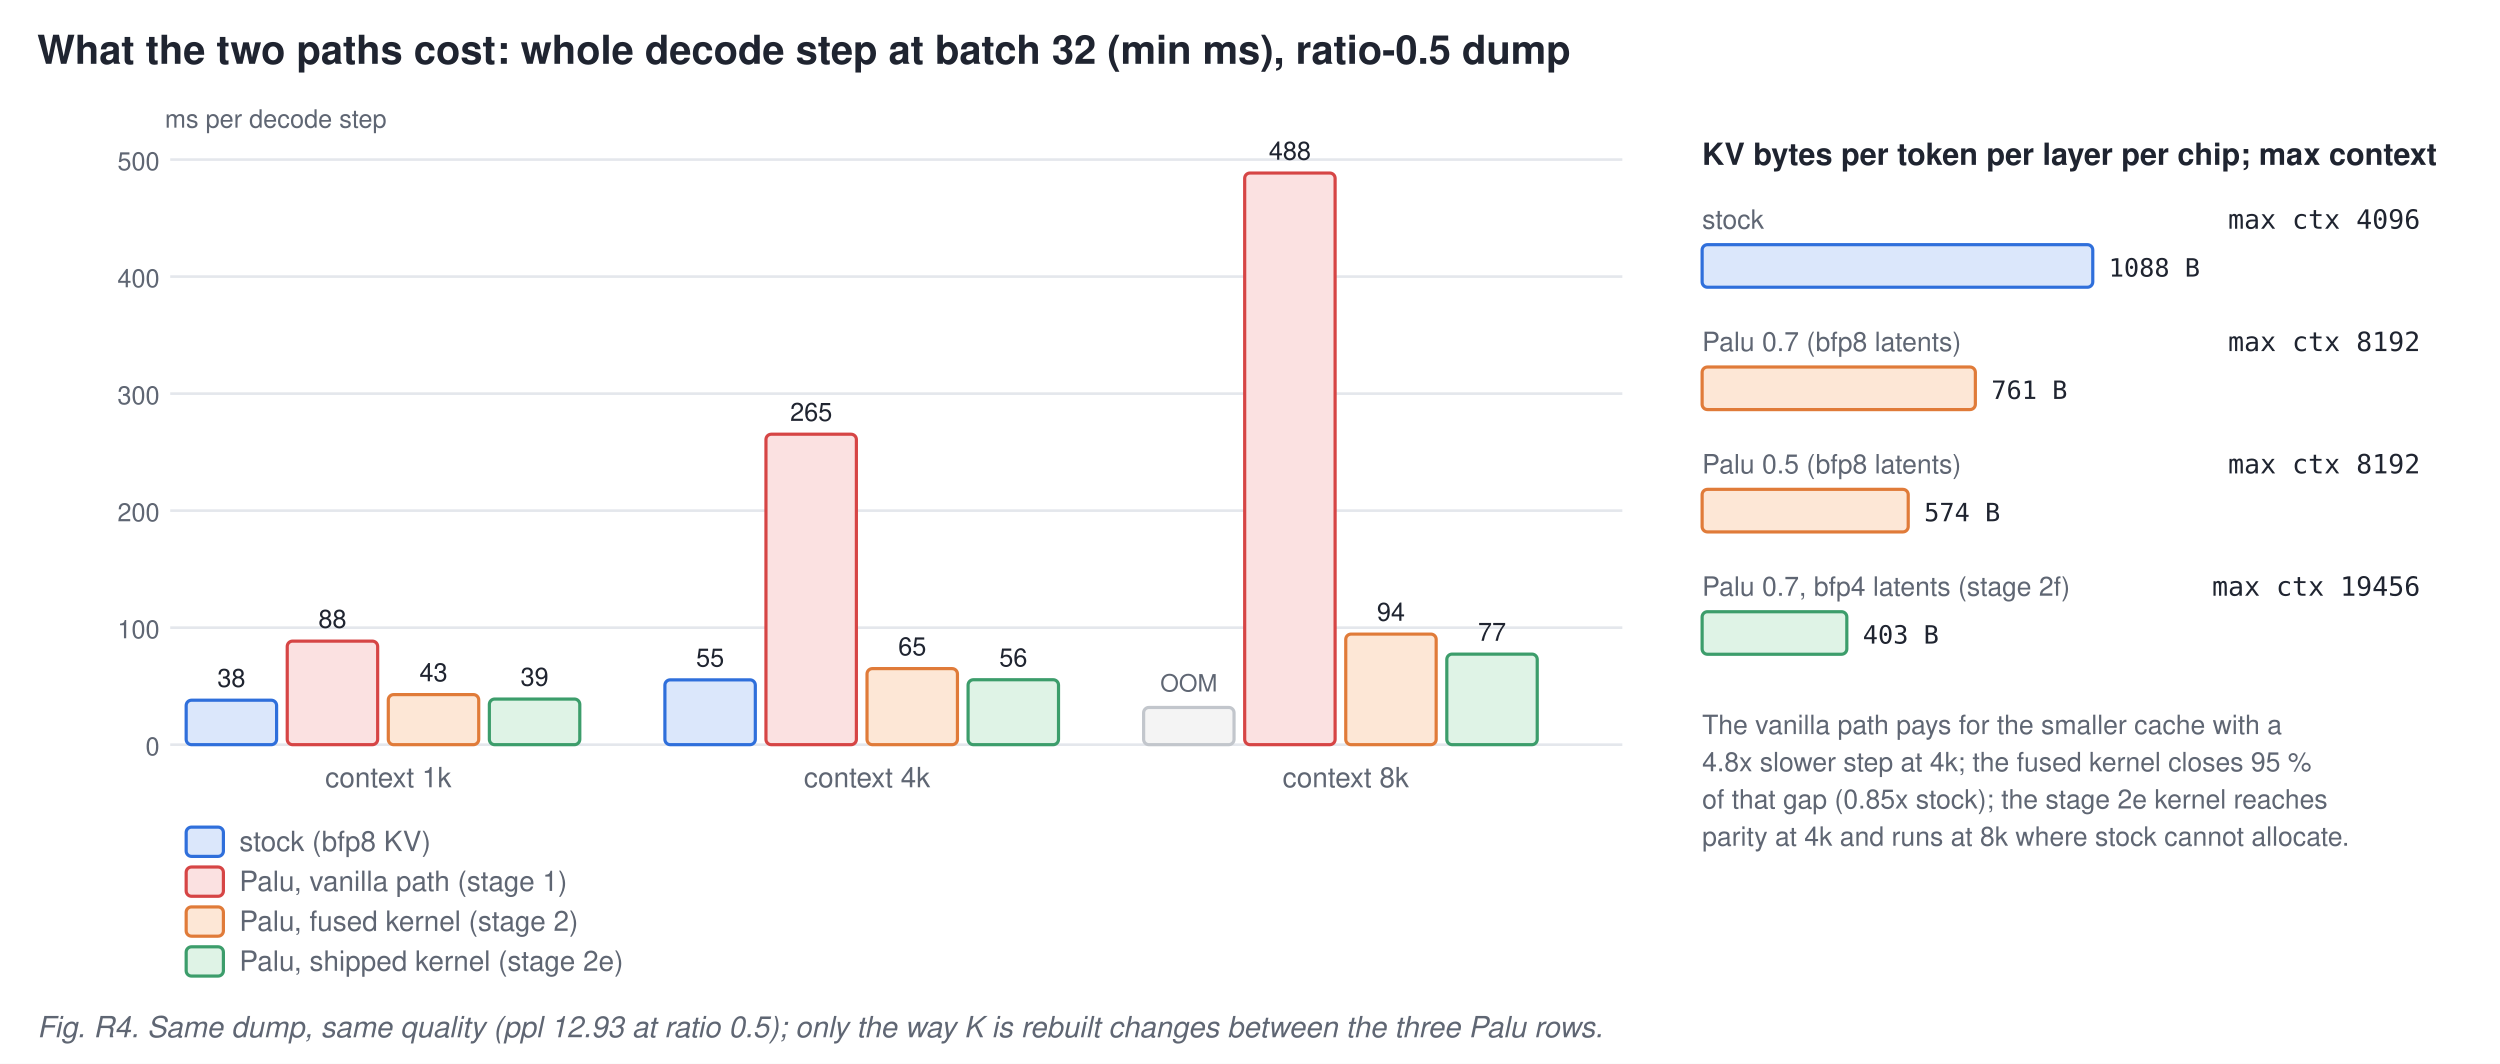
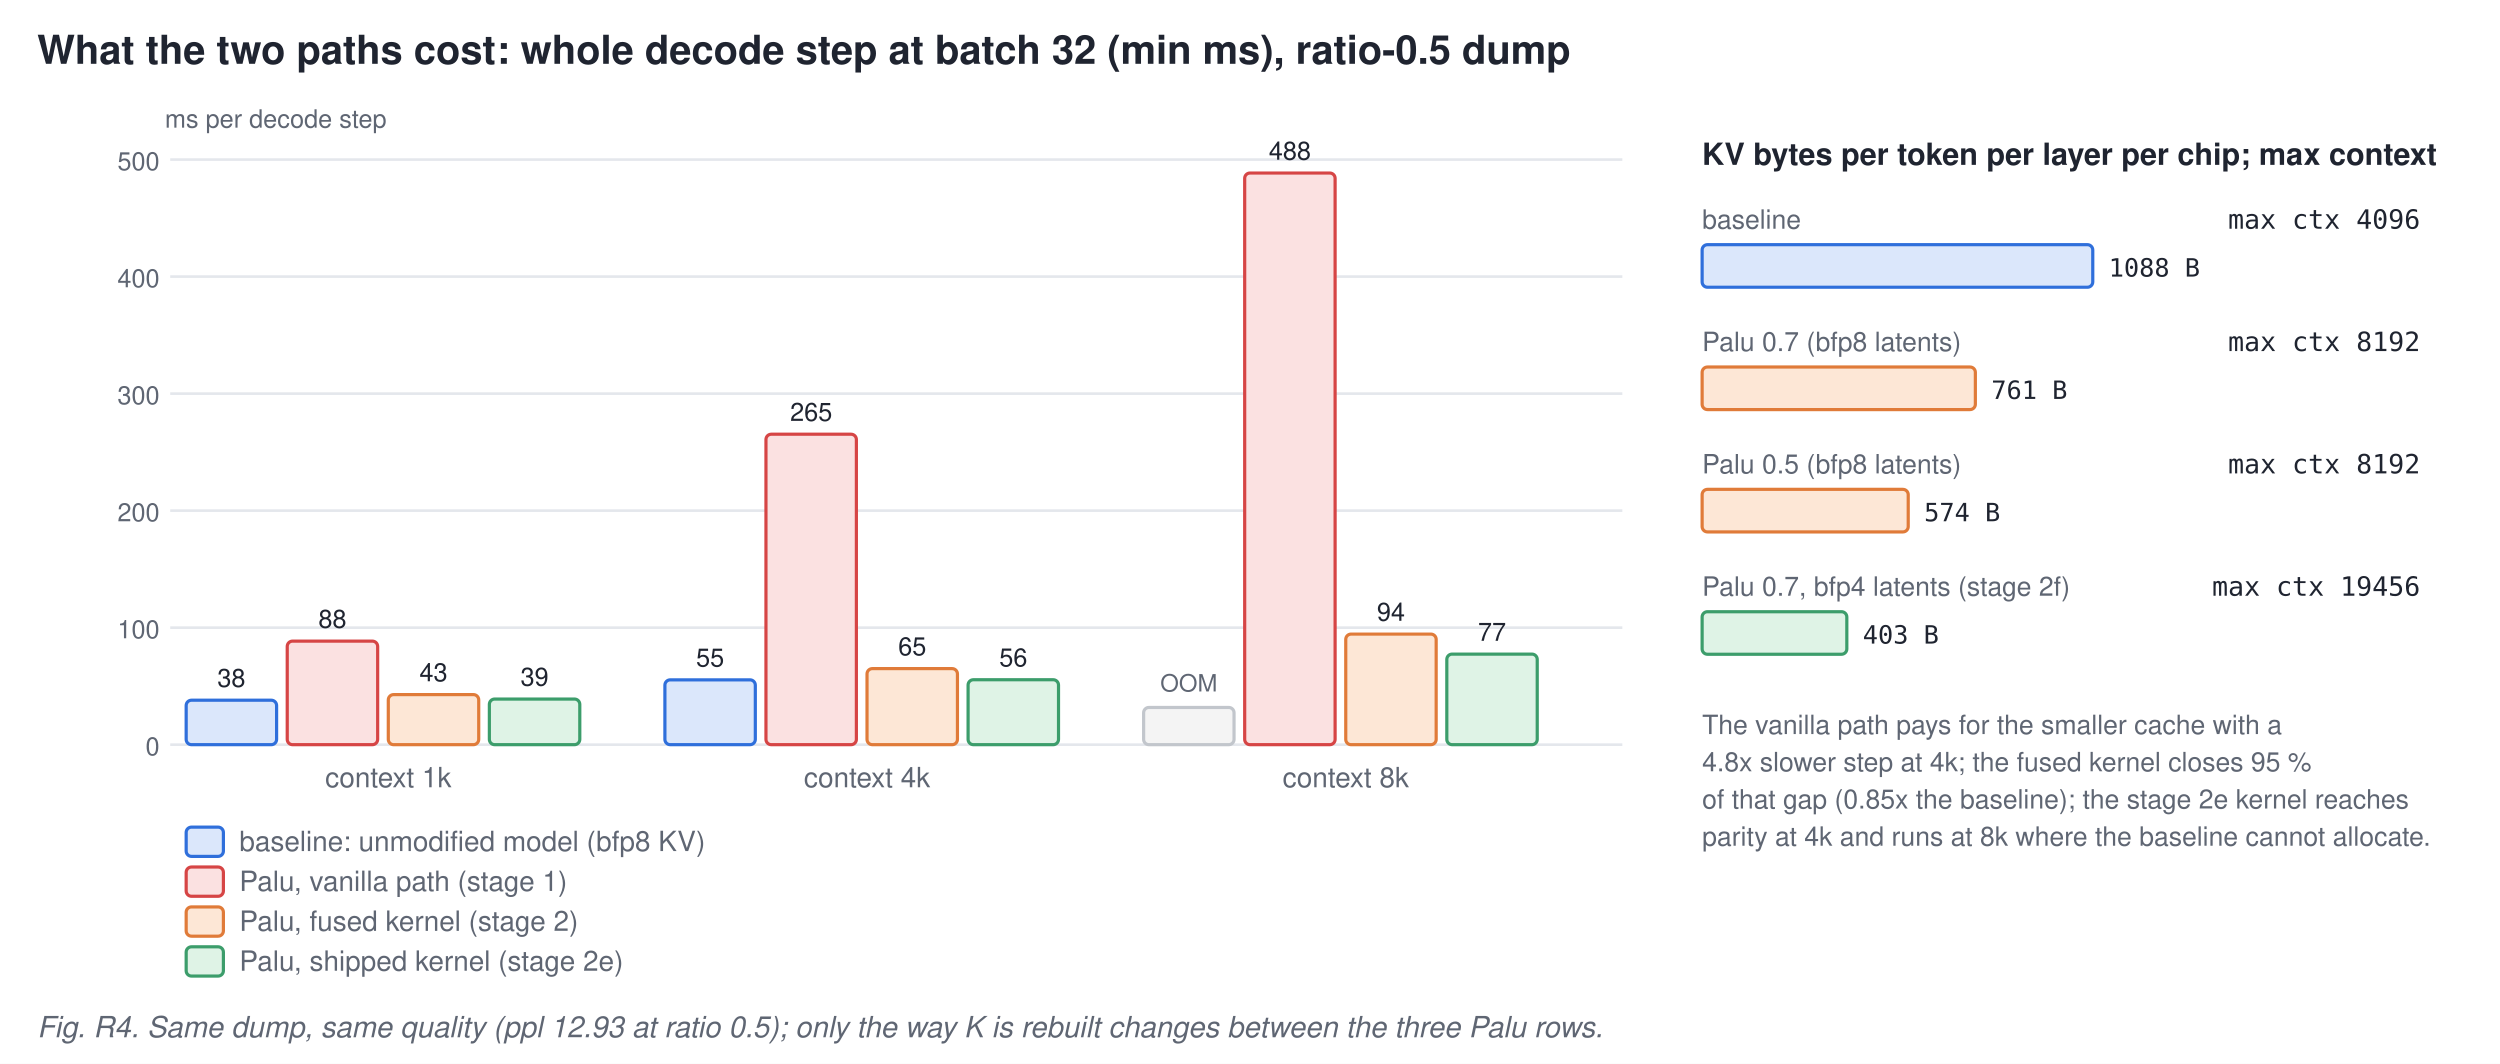
- <svg xmlns="http://www.w3.org/2000/svg" width="940" height="400" viewBox="0 0 940 400" role="img" aria-label="Decode step time per context and KV cache bytes: stock, the vanilla Palu path, the fused kernel, and the shipped kernel">
+ <svg xmlns="http://www.w3.org/2000/svg" width="940" height="400" viewBox="0 0 940 400" role="img" aria-label="Decode step time per context and KV cache bytes: the baseline, the vanilla Palu path, the fused kernel, and the shipped kernel">
  <defs>
    <marker id="ah" viewBox="0 0 10 10" refX="9" refY="5" markerWidth="7" markerHeight="7" orient="auto-start-reverse">
      <path d="M 0 0 L 10 5 L 0 10 z" fill="#1f2430" />
    </marker>
  </defs>
  <rect x="0" y="0" width="940" height="400" fill="#ffffff" />
  <text x="14" y="24" font-family="Helvetica, Arial, sans-serif" font-size="15" text-anchor="start" font-weight="bold" fill="#1f2430">What the two paths cost: whole decode step at batch 32 (min ms), ratio-0.5 dump</text>
  <line x1="64" y1="280.0" x2="610" y2="280.0" stroke="#e4e7ec" stroke-width="1" />
  <text x="60" y="284.0" font-family="Helvetica, Arial, sans-serif" font-size="9.5" text-anchor="end" font-weight="normal" fill="#5f6673">0</text>
  <line x1="64" y1="236.0" x2="610" y2="236.0" stroke="#e4e7ec" stroke-width="1" />
  <text x="60" y="240.0" font-family="Helvetica, Arial, sans-serif" font-size="9.5" text-anchor="end" font-weight="normal" fill="#5f6673">100</text>
  <line x1="64" y1="192.0" x2="610" y2="192.0" stroke="#e4e7ec" stroke-width="1" />
  <text x="60" y="196.0" font-family="Helvetica, Arial, sans-serif" font-size="9.5" text-anchor="end" font-weight="normal" fill="#5f6673">200</text>
  <line x1="64" y1="148.0" x2="610" y2="148.0" stroke="#e4e7ec" stroke-width="1" />
  <text x="60" y="152.0" font-family="Helvetica, Arial, sans-serif" font-size="9.5" text-anchor="end" font-weight="normal" fill="#5f6673">300</text>
  <line x1="64" y1="104.0" x2="610" y2="104.0" stroke="#e4e7ec" stroke-width="1" />
  <text x="60" y="108.0" font-family="Helvetica, Arial, sans-serif" font-size="9.5" text-anchor="end" font-weight="normal" fill="#5f6673">400</text>
  <line x1="64" y1="60.0" x2="610" y2="60.0" stroke="#e4e7ec" stroke-width="1" />
  <text x="60" y="64.0" font-family="Helvetica, Arial, sans-serif" font-size="9.5" text-anchor="end" font-weight="normal" fill="#5f6673">500</text>
  <text x="62" y="48" font-family="Helvetica, Arial, sans-serif" font-size="9.5" text-anchor="start" font-weight="normal" fill="#5f6673">ms per decode step</text>
  <rect x="70" y="263.28" width="34" height="16.72" rx="2" fill="#dbe7fb" stroke="#2f6fdb" stroke-width="1.2" opacity="1.0" />
  <text x="87.0" y="258.28" font-family="Helvetica, Arial, sans-serif" font-size="9.5" text-anchor="middle" font-weight="normal" fill="#1f2430">38</text>
  <rect x="108" y="241.06" width="34" height="38.94" rx="2" fill="#fbe1e1" stroke="#d64545" stroke-width="1.2" opacity="1.0" />
  <text x="125.0" y="236.06" font-family="Helvetica, Arial, sans-serif" font-size="9.5" text-anchor="middle" font-weight="normal" fill="#1f2430">88</text>
  <rect x="146" y="261.168" width="34" height="18.832" rx="2" fill="#fde7d6" stroke="#e07b39" stroke-width="1.2" opacity="1.0" />
  <text x="163.0" y="256.168" font-family="Helvetica, Arial, sans-serif" font-size="9.5" text-anchor="middle" font-weight="normal" fill="#1f2430">43</text>
  <rect x="184" y="262.84" width="34" height="17.16" rx="2" fill="#dff3e6" stroke="#3c9d6b" stroke-width="1.2" opacity="1.0" />
  <text x="201.0" y="257.84" font-family="Helvetica, Arial, sans-serif" font-size="9.5" text-anchor="middle" font-weight="normal" fill="#1f2430">39</text>
  <text x="146" y="296" font-family="Helvetica, Arial, sans-serif" font-size="10.5" text-anchor="middle" font-weight="normal" fill="#5f6673">context 1k</text>
  <rect x="250" y="255.624" width="34" height="24.376" rx="2" fill="#dbe7fb" stroke="#2f6fdb" stroke-width="1.2" opacity="1.0" />
  <text x="267.0" y="250.624" font-family="Helvetica, Arial, sans-serif" font-size="9.5" text-anchor="middle" font-weight="normal" fill="#1f2430">55</text>
  <rect x="288" y="163.268" width="34" height="116.732" rx="2" fill="#fbe1e1" stroke="#d64545" stroke-width="1.2" opacity="1.0" />
  <text x="305.0" y="158.268" font-family="Helvetica, Arial, sans-serif" font-size="9.5" text-anchor="middle" font-weight="normal" fill="#1f2430">265</text>
  <rect x="326" y="251.4" width="34" height="28.6" rx="2" fill="#fde7d6" stroke="#e07b39" stroke-width="1.2" opacity="1.0" />
  <text x="343.0" y="246.4" font-family="Helvetica, Arial, sans-serif" font-size="9.5" text-anchor="middle" font-weight="normal" fill="#1f2430">65</text>
  <rect x="364" y="255.58" width="34" height="24.42" rx="2" fill="#dff3e6" stroke="#3c9d6b" stroke-width="1.2" opacity="1.0" />
  <text x="381.0" y="250.58" font-family="Helvetica, Arial, sans-serif" font-size="9.5" text-anchor="middle" font-weight="normal" fill="#1f2430">56</text>
  <text x="326" y="296" font-family="Helvetica, Arial, sans-serif" font-size="10.5" text-anchor="middle" font-weight="normal" fill="#5f6673">context 4k</text>
  <rect x="430" y="266" width="34" height="14" rx="2" fill="#f4f4f4" stroke="#c2c6cc" stroke-width="1.2" opacity="1.0" />
  <text x="447.0" y="260" font-family="Helvetica, Arial, sans-serif" font-size="9" text-anchor="middle" font-weight="normal" fill="#5f6673">OOM</text>
  <rect x="468" y="65.06" width="34" height="214.94" rx="2" fill="#fbe1e1" stroke="#d64545" stroke-width="1.2" opacity="1.0" />
  <text x="485.0" y="60.06" font-family="Helvetica, Arial, sans-serif" font-size="9.5" text-anchor="middle" font-weight="normal" fill="#1f2430">488</text>
  <rect x="506" y="238.42" width="34" height="41.58" rx="2" fill="#fde7d6" stroke="#e07b39" stroke-width="1.2" opacity="1.0" />
  <text x="523.0" y="233.42" font-family="Helvetica, Arial, sans-serif" font-size="9.5" text-anchor="middle" font-weight="normal" fill="#1f2430">94</text>
  <rect x="544" y="245.944" width="34" height="34.056" rx="2" fill="#dff3e6" stroke="#3c9d6b" stroke-width="1.2" opacity="1.0" />
  <text x="561.0" y="240.944" font-family="Helvetica, Arial, sans-serif" font-size="9.5" text-anchor="middle" font-weight="normal" fill="#1f2430">77</text>
  <text x="506" y="296" font-family="Helvetica, Arial, sans-serif" font-size="10.5" text-anchor="middle" font-weight="normal" fill="#5f6673">context 8k</text>
  <rect x="70" y="311" width="14" height="11" rx="2" fill="#dbe7fb" stroke="#2f6fdb" stroke-width="1.2" opacity="1.0" />
-   <text x="90" y="320" font-family="Helvetica, Arial, sans-serif" font-size="10.5" text-anchor="start" font-weight="normal" fill="#5f6673">stock (bfp8 KV)</text>
+   <text x="90" y="320" font-family="Helvetica, Arial, sans-serif" font-size="10.5" text-anchor="start" font-weight="normal" fill="#5f6673">baseline: unmodified model (bfp8 KV)</text>
  <rect x="70" y="326" width="14" height="11" rx="2" fill="#fbe1e1" stroke="#d64545" stroke-width="1.2" opacity="1.0" />
  <text x="90" y="335" font-family="Helvetica, Arial, sans-serif" font-size="10.5" text-anchor="start" font-weight="normal" fill="#5f6673">Palu, vanilla path (stage 1)</text>
  <rect x="70" y="341" width="14" height="11" rx="2" fill="#fde7d6" stroke="#e07b39" stroke-width="1.2" opacity="1.0" />
  <text x="90" y="350" font-family="Helvetica, Arial, sans-serif" font-size="10.5" text-anchor="start" font-weight="normal" fill="#5f6673">Palu, fused kernel (stage 2)</text>
  <rect x="70" y="356" width="14" height="11" rx="2" fill="#dff3e6" stroke="#3c9d6b" stroke-width="1.2" opacity="1.0" />
  <text x="90" y="365" font-family="Helvetica, Arial, sans-serif" font-size="10.5" text-anchor="start" font-weight="normal" fill="#5f6673">Palu, shipped kernel (stage 2e)</text>
  <text x="640" y="62" font-family="Helvetica, Arial, sans-serif" font-size="11.5" text-anchor="start" font-weight="bold" fill="#1f2430">KV bytes per token per layer per chip; max context</text>
-   <text x="640" y="86" font-family="Helvetica, Arial, sans-serif" font-size="10" text-anchor="start" font-weight="normal" fill="#5f6673">stock</text>
+   <text x="640" y="86" font-family="Helvetica, Arial, sans-serif" font-size="10" text-anchor="start" font-weight="normal" fill="#5f6673">baseline</text>
  <rect x="640" y="92" width="146.88" height="16" rx="2" fill="#dbe7fb" stroke="#2f6fdb" stroke-width="1.2" opacity="1.0" />
  <text x="792.88" y="104" font-family="Menlo, Consolas, 'DejaVu Sans Mono', monospace" font-size="9.5" text-anchor="start" font-weight="normal" fill="#1f2430">1088 B</text>
  <text x="910" y="86" font-family="Menlo, Consolas, 'DejaVu Sans Mono', monospace" font-size="10" text-anchor="end" font-weight="normal" fill="#1f2430">max ctx 4096</text>
  <text x="640" y="132" font-family="Helvetica, Arial, sans-serif" font-size="10" text-anchor="start" font-weight="normal" fill="#5f6673">Palu 0.7 (bfp8 latents)</text>
  <rect x="640" y="138" width="102.735" height="16" rx="2" fill="#fde7d6" stroke="#e07b39" stroke-width="1.2" opacity="1.0" />
  <text x="748.735" y="150" font-family="Menlo, Consolas, 'DejaVu Sans Mono', monospace" font-size="9.5" text-anchor="start" font-weight="normal" fill="#1f2430">761 B</text>
  <text x="910" y="132" font-family="Menlo, Consolas, 'DejaVu Sans Mono', monospace" font-size="10" text-anchor="end" font-weight="normal" fill="#1f2430">max ctx 8192</text>
  <text x="640" y="178" font-family="Helvetica, Arial, sans-serif" font-size="10" text-anchor="start" font-weight="normal" fill="#5f6673">Palu 0.5 (bfp8 latents)</text>
  <rect x="640" y="184" width="77.49" height="16" rx="2" fill="#fde7d6" stroke="#e07b39" stroke-width="1.2" opacity="1.0" />
  <text x="723.49" y="196" font-family="Menlo, Consolas, 'DejaVu Sans Mono', monospace" font-size="9.5" text-anchor="start" font-weight="normal" fill="#1f2430">574 B</text>
  <text x="910" y="178" font-family="Menlo, Consolas, 'DejaVu Sans Mono', monospace" font-size="10" text-anchor="end" font-weight="normal" fill="#1f2430">max ctx 8192</text>
  <text x="640" y="224" font-family="Helvetica, Arial, sans-serif" font-size="10" text-anchor="start" font-weight="normal" fill="#5f6673">Palu 0.7, bfp4 latents (stage 2f)</text>
  <rect x="640" y="230" width="54.405" height="16" rx="2" fill="#dff3e6" stroke="#3c9d6b" stroke-width="1.2" opacity="1.0" />
  <text x="700.405" y="242" font-family="Menlo, Consolas, 'DejaVu Sans Mono', monospace" font-size="9.5" text-anchor="start" font-weight="normal" fill="#1f2430">403 B</text>
  <text x="910" y="224" font-family="Menlo, Consolas, 'DejaVu Sans Mono', monospace" font-size="10" text-anchor="end" font-weight="normal" fill="#1f2430">max ctx 19456</text>
  <text x="640" y="276" font-family="Helvetica, Arial, sans-serif" font-size="10" text-anchor="start" font-weight="normal" fill="#5f6673">The vanilla path pays for the smaller cache with a</text>
  <text x="640" y="290" font-family="Helvetica, Arial, sans-serif" font-size="10" text-anchor="start" font-weight="normal" fill="#5f6673">4.8x slower step at 4k; the fused kernel closes 95 %</text>
-   <text x="640" y="304" font-family="Helvetica, Arial, sans-serif" font-size="10" text-anchor="start" font-weight="normal" fill="#5f6673">of that gap (0.85x stock); the stage 2e kernel reaches</text>
-   <text x="640" y="318" font-family="Helvetica, Arial, sans-serif" font-size="10" text-anchor="start" font-weight="normal" fill="#5f6673">parity at 4k and runs at 8k where stock cannot allocate.</text>
+   <text x="640" y="304" font-family="Helvetica, Arial, sans-serif" font-size="10" text-anchor="start" font-weight="normal" fill="#5f6673">of that gap (0.85x the baseline); the stage 2e kernel reaches</text>
+   <text x="640" y="318" font-family="Helvetica, Arial, sans-serif" font-size="10" text-anchor="start" font-weight="normal" fill="#5f6673">parity at 4k and runs at 8k where the baseline cannot allocate.</text>
  <text x="14" y="390" font-family="Helvetica, Arial, sans-serif" font-size="11" text-anchor="start" font-weight="normal" fill="#5f6673" font-style="italic">Fig. R4. Same dump, same quality (ppl 12.93 at ratio 0.5); only the way K is rebuilt changes between the three Palu rows.</text>
</svg>
